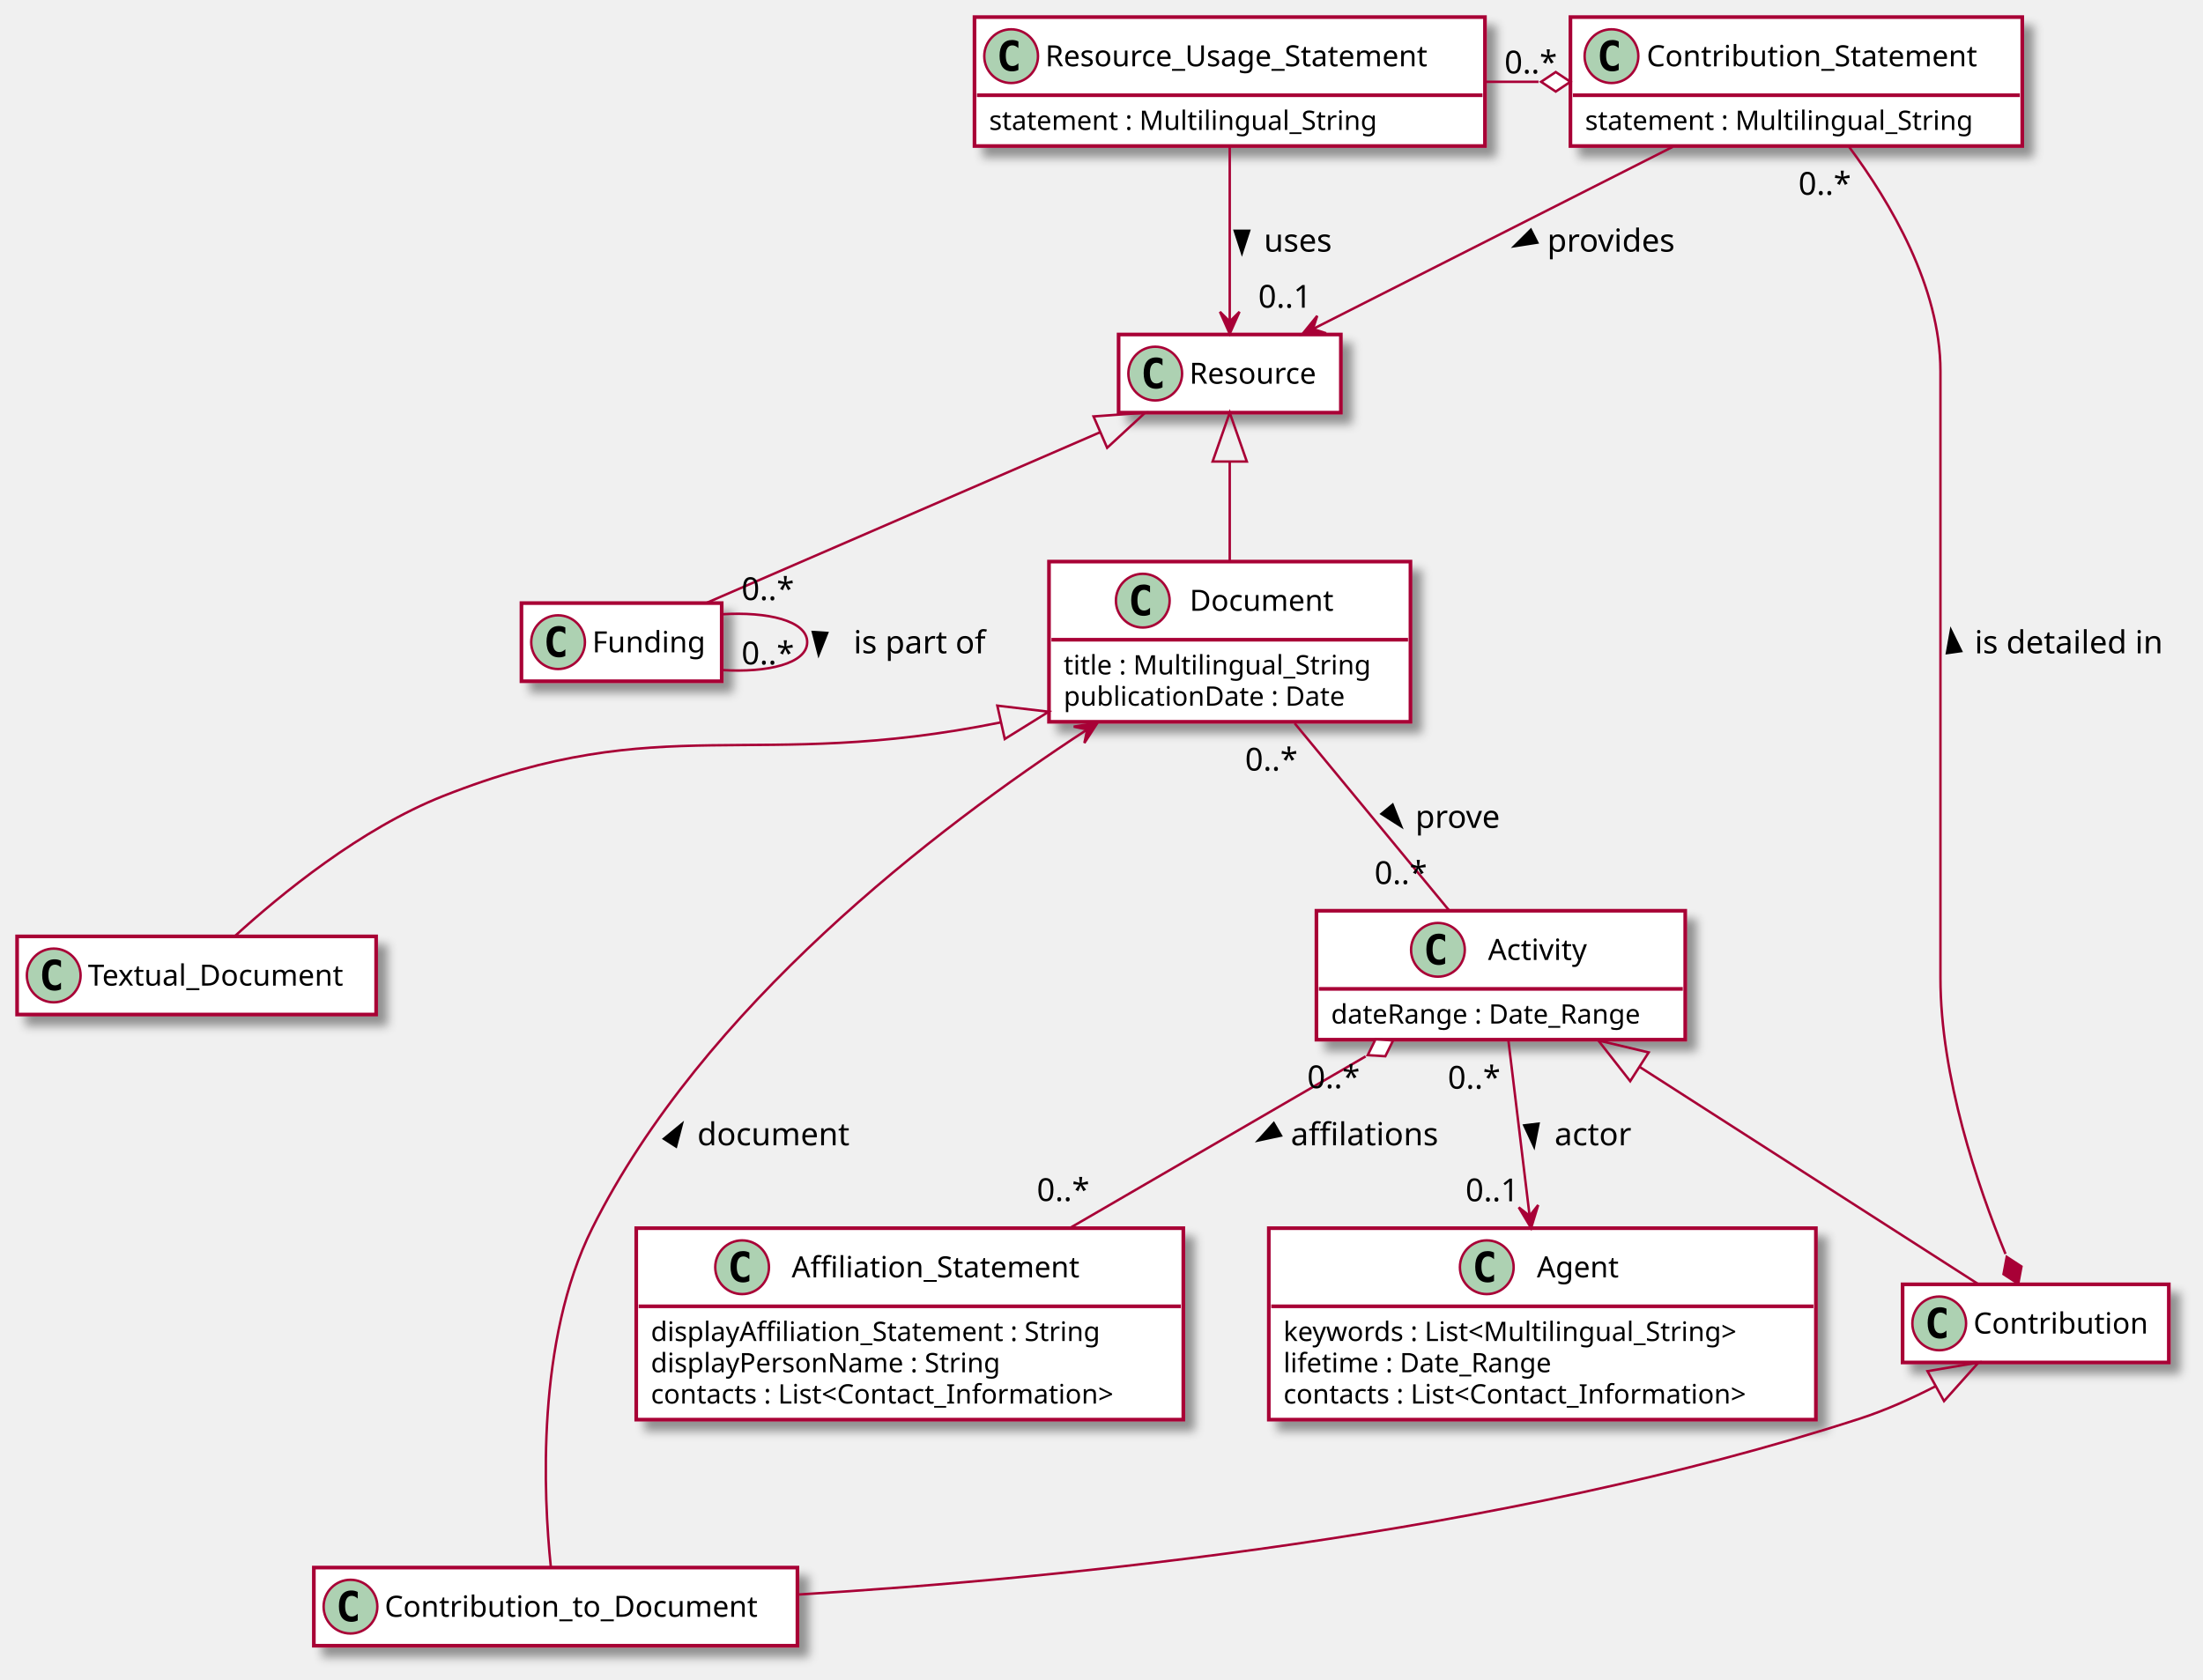
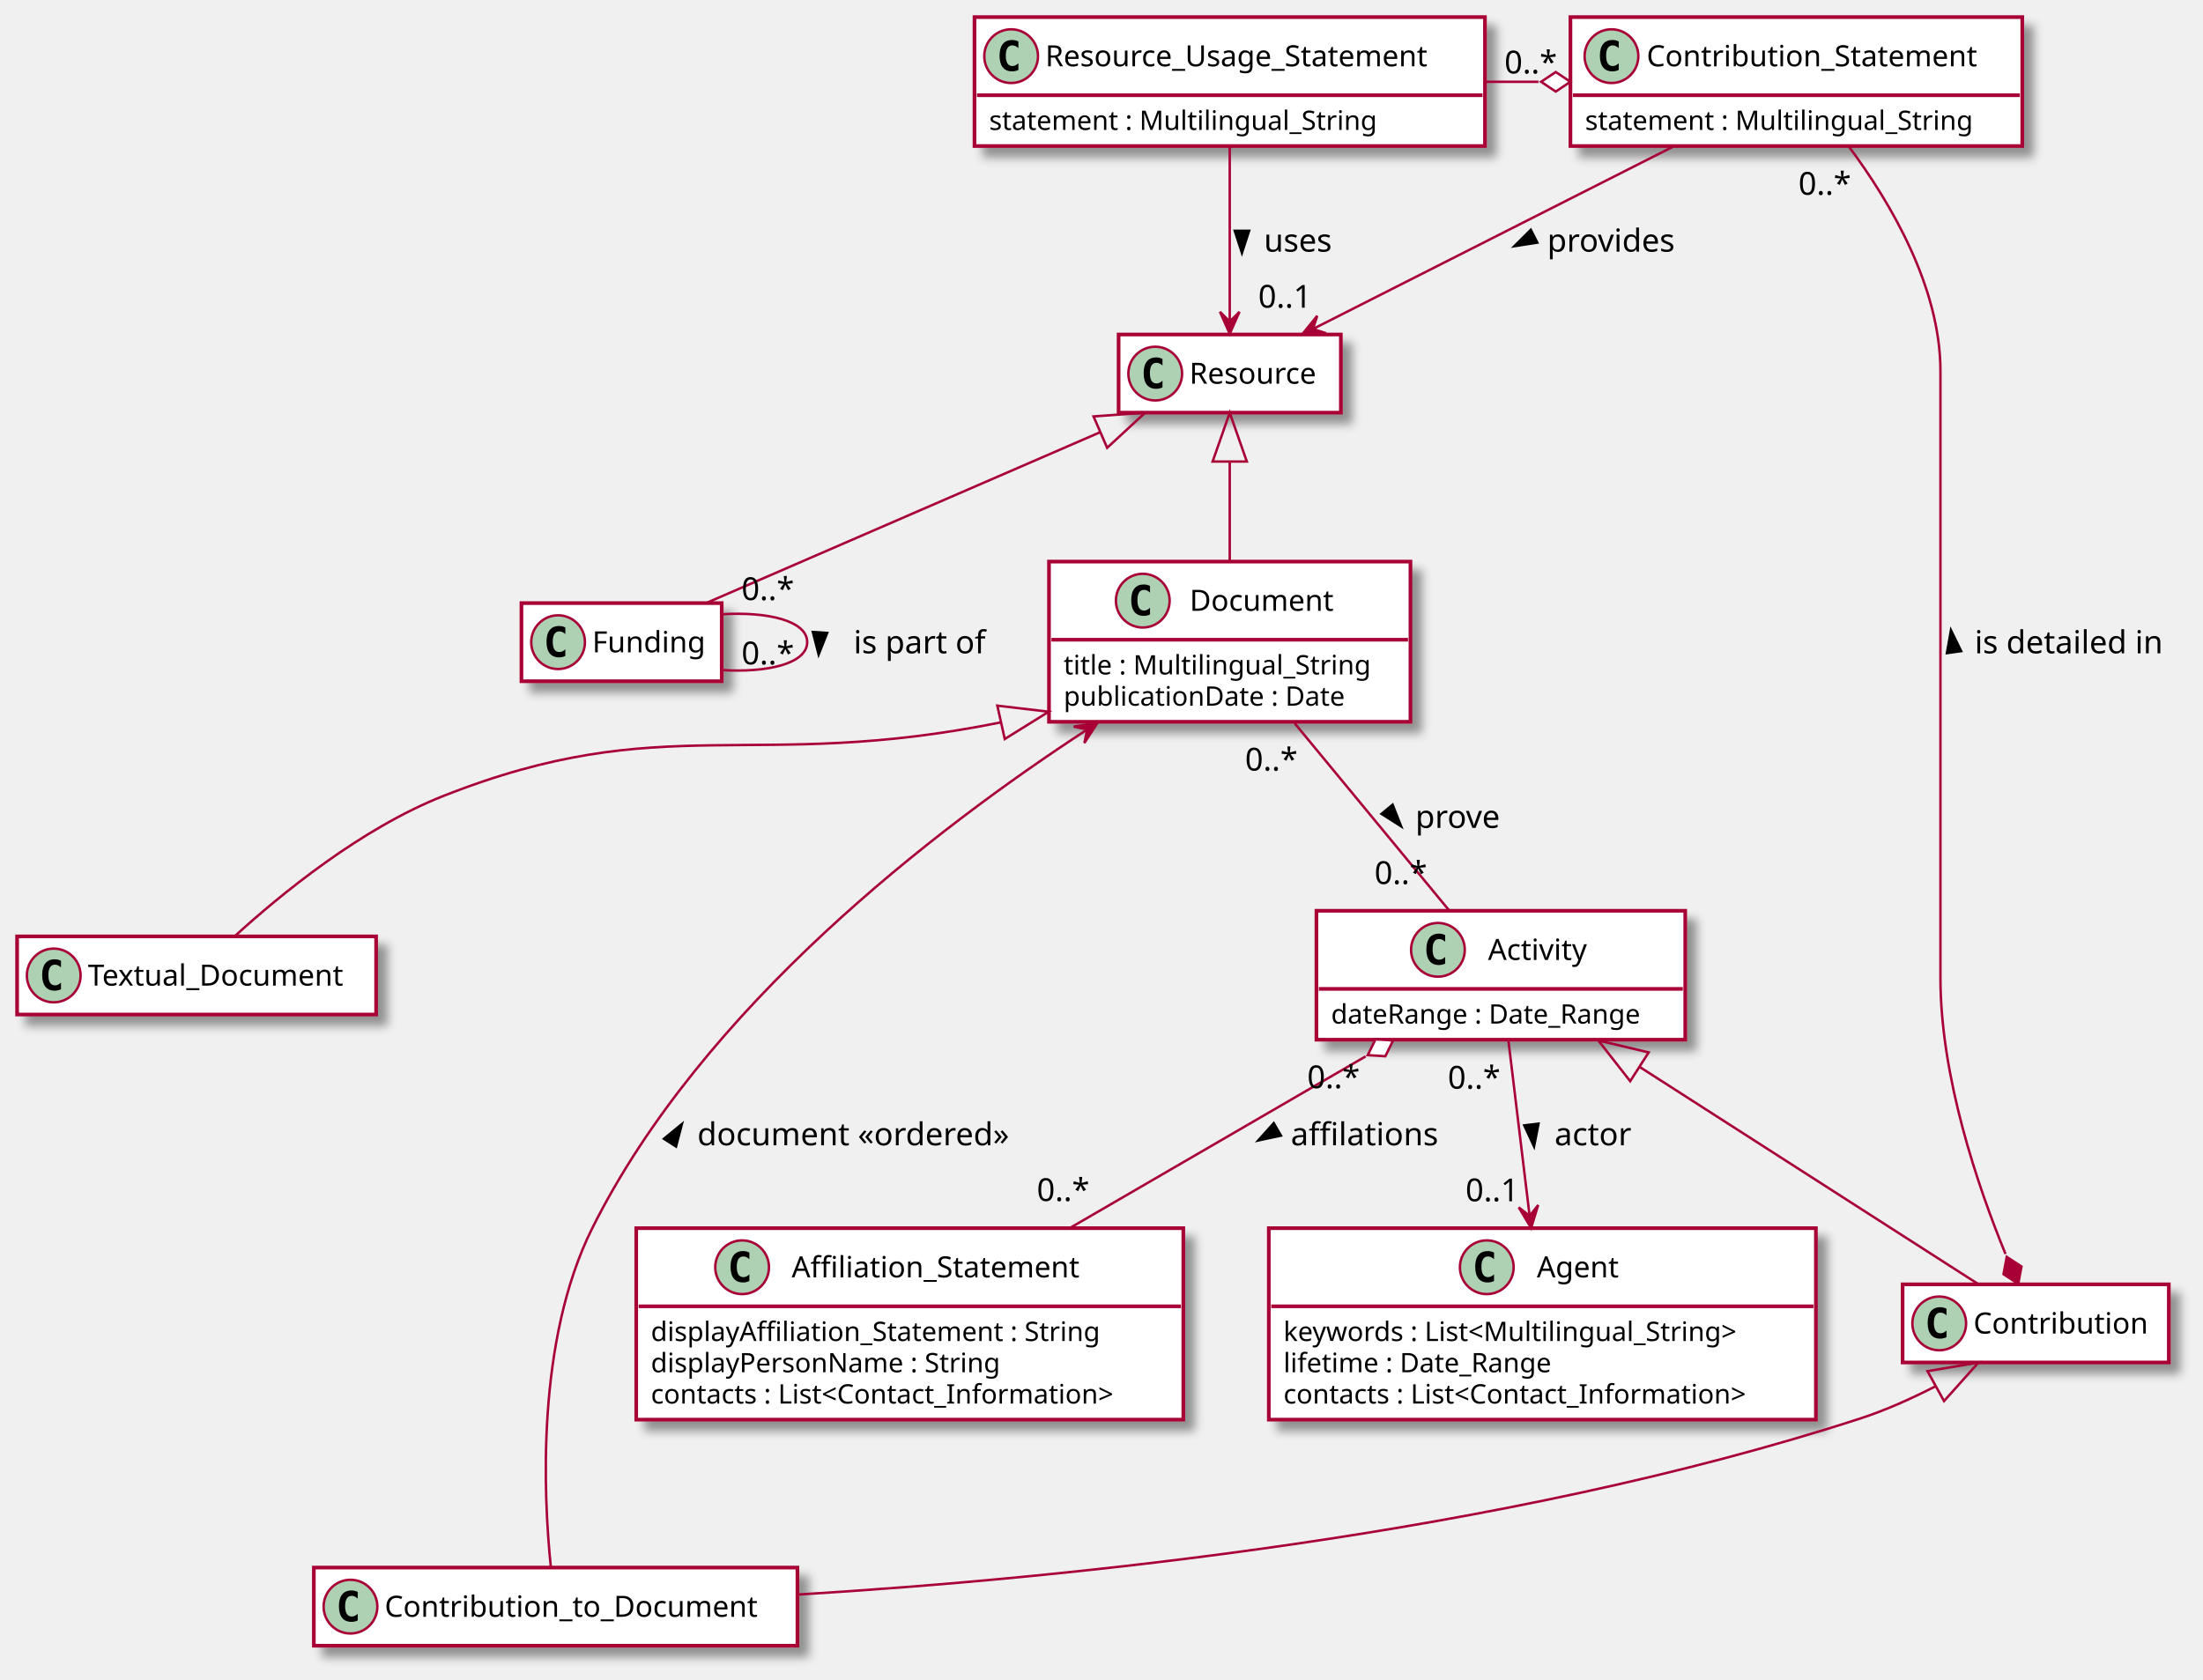
<svg xmlns="http://www.w3.org/2000/svg" contentScriptType="application/ecmascript" contentStyleType="text/css" height="688px" preserveAspectRatio="none" style="width:902px;height:688px;background:#FFFFFF;" version="1.1" viewBox="0 0 902 688" width="902px" zoomAndPan="magnify">
  <defs>
-     <filter height="300%" id="fm8jv81iehz0k" width="300%" x="-1" y="-1">
+     <filter height="300%" id="fmq0c8zum6vxl" width="300%" x="-1" y="-1">
      <feGaussianBlur result="blurOut" stdDeviation="2.0" />
      <feColorMatrix in="blurOut" result="blurOut2" type="matrix" values="0 0 0 0 0 0 0 0 0 0 0 0 0 0 0 0 0 0 .4 0" />
      <feOffset dx="4.0" dy="4.0" in="blurOut2" result="blurOut3" />
      <feBlend in="SourceGraphic" in2="blurOut3" mode="normal" />
    </filter>
  </defs>
  <g>
-     <rect codeLine="10" fill="#FFFFFF" filter="url(#fm8jv81iehz0k)" height="78.414" id="Agent" style="stroke:#A80036;stroke-width:1.5;" width="224" x="519.5" y="503" />
+     <rect codeLine="10" fill="#FFFFFF" filter="url(#fmq0c8zum6vxl)" height="78.414" id="Agent" style="stroke:#A80036;stroke-width:1.5;" width="224" x="519.5" y="503" />
    <ellipse cx="608.75" cy="519" fill="#ADD1B2" rx="11" ry="11" style="stroke:#A80036;stroke-width:1.0;" />
    <path d="M611.719,524.641 Q611.141,524.938 610.5,525.078 Q609.859,525.234 609.156,525.234 Q606.656,525.234 605.328,523.594 Q604.016,521.938 604.016,518.812 Q604.016,515.688 605.328,514.031 Q606.656,512.375 609.156,512.375 Q609.859,512.375 610.5,512.531 Q611.156,512.688 611.719,512.984 L611.719,515.703 Q611.094,515.125 610.5,514.859 Q609.906,514.578 609.281,514.578 Q607.938,514.578 607.25,515.656 Q606.562,516.719 606.562,518.812 Q606.562,520.906 607.25,521.984 Q607.938,523.047 609.281,523.047 Q609.906,523.047 610.5,522.781 Q611.094,522.5 611.719,521.922 L611.719,524.641 Z " fill="#000000" />
    <text fill="#000000" font-family="sans-serif" font-size="12" lengthAdjust="spacing" textLength="37" x="629.25" y="523.154">Agent</text>
    <line style="stroke:#A80036;stroke-width:1.5;" x1="520.5" x2="742.5" y1="535" y2="535" />
    <text fill="#000000" font-family="sans-serif" font-size="11" lengthAdjust="spacing" textLength="207" x="525.5" y="549.21">keywords : List&lt;Multilingual_String&gt;</text>
    <text fill="#000000" font-family="sans-serif" font-size="11" lengthAdjust="spacing" textLength="121" x="525.5" y="562.015">lifetime : Date_Range</text>
    <text fill="#000000" font-family="sans-serif" font-size="11" lengthAdjust="spacing" textLength="212" x="525.5" y="574.82">contacts : List&lt;Contact_Information&gt;</text>
-     <rect codeLine="141" fill="#FFFFFF" filter="url(#fm8jv81iehz0k)" height="52.805" id="Activity" style="stroke:#A80036;stroke-width:1.5;" width="151" x="539" y="373" />
+     <rect codeLine="141" fill="#FFFFFF" filter="url(#fmq0c8zum6vxl)" height="52.805" id="Activity" style="stroke:#A80036;stroke-width:1.5;" width="151" x="539" y="373" />
    <ellipse cx="588.75" cy="389" fill="#ADD1B2" rx="11" ry="11" style="stroke:#A80036;stroke-width:1.0;" />
    <path d="M591.719,394.641 Q591.141,394.938 590.5,395.078 Q589.859,395.234 589.156,395.234 Q586.656,395.234 585.328,393.594 Q584.016,391.938 584.016,388.812 Q584.016,385.688 585.328,384.031 Q586.656,382.375 589.156,382.375 Q589.859,382.375 590.5,382.531 Q591.156,382.688 591.719,382.984 L591.719,385.703 Q591.094,385.125 590.5,384.859 Q589.906,384.578 589.281,384.578 Q587.938,384.578 587.25,385.656 Q586.562,386.719 586.562,388.812 Q586.562,390.906 587.25,391.984 Q587.938,393.047 589.281,393.047 Q589.906,393.047 590.5,392.781 Q591.094,392.5 591.719,391.922 L591.719,394.641 Z " fill="#000000" />
    <text fill="#000000" font-family="sans-serif" font-size="12" lengthAdjust="spacing" textLength="43" x="609.25" y="393.154">Activity</text>
    <line style="stroke:#A80036;stroke-width:1.5;" x1="540" x2="689" y1="405" y2="405" />
    <text fill="#000000" font-family="sans-serif" font-size="11" lengthAdjust="spacing" textLength="139" x="545" y="419.21">dateRange : Date_Range</text>
-     <rect codeLine="254" fill="#FFFFFF" filter="url(#fm8jv81iehz0k)" height="65.609" id="Document" style="stroke:#A80036;stroke-width:1.5;" width="148" x="429.5" y="230" />
+     <rect codeLine="254" fill="#FFFFFF" filter="url(#fmq0c8zum6vxl)" height="65.609" id="Document" style="stroke:#A80036;stroke-width:1.5;" width="148" x="429.5" y="230" />
    <ellipse cx="467.9" cy="246" fill="#ADD1B2" rx="11" ry="11" style="stroke:#A80036;stroke-width:1.0;" />
    <path d="M470.869,251.641 Q470.291,251.938 469.65,252.078 Q469.009,252.234 468.306,252.234 Q465.806,252.234 464.478,250.594 Q463.166,248.938 463.166,245.812 Q463.166,242.688 464.478,241.031 Q465.806,239.375 468.306,239.375 Q469.009,239.375 469.65,239.531 Q470.306,239.688 470.869,239.984 L470.869,242.703 Q470.244,242.125 469.65,241.859 Q469.056,241.578 468.431,241.578 Q467.087,241.578 466.4,242.656 Q465.712,243.719 465.712,245.812 Q465.712,247.906 466.4,248.984 Q467.087,250.047 468.431,250.047 Q469.056,250.047 469.65,249.781 Q470.244,249.5 470.869,248.922 L470.869,251.641 Z " fill="#000000" />
    <text fill="#000000" font-family="sans-serif" font-size="12" lengthAdjust="spacing" textLength="64" x="487.1" y="250.154">Document</text>
    <line style="stroke:#A80036;stroke-width:1.5;" x1="430.5" x2="576.5" y1="262" y2="262" />
    <text fill="#000000" font-family="sans-serif" font-size="11" lengthAdjust="spacing" textLength="136" x="435.5" y="276.21">title : Multilingual_String</text>
    <text fill="#000000" font-family="sans-serif" font-size="11" lengthAdjust="spacing" textLength="125" x="435.5" y="289.015">publicationDate : Date</text>
-     <rect codeLine="184" fill="#FFFFFF" filter="url(#fm8jv81iehz0k)" height="32" id="Contribution" style="stroke:#A80036;stroke-width:1.5;" width="109" x="779" y="526" />
+     <rect codeLine="184" fill="#FFFFFF" filter="url(#fmq0c8zum6vxl)" height="32" id="Contribution" style="stroke:#A80036;stroke-width:1.5;" width="109" x="779" y="526" />
    <ellipse cx="794" cy="542" fill="#ADD1B2" rx="11" ry="11" style="stroke:#A80036;stroke-width:1.0;" />
    <path d="M796.969,547.641 Q796.391,547.938 795.75,548.078 Q795.109,548.234 794.406,548.234 Q791.906,548.234 790.578,546.594 Q789.266,544.938 789.266,541.812 Q789.266,538.688 790.578,537.031 Q791.906,535.375 794.406,535.375 Q795.109,535.375 795.75,535.531 Q796.406,535.688 796.969,535.984 L796.969,538.703 Q796.344,538.125 795.75,537.859 Q795.156,537.578 794.531,537.578 Q793.188,537.578 792.5,538.656 Q791.812,539.719 791.812,541.812 Q791.812,543.906 792.5,544.984 Q793.188,546.047 794.531,546.047 Q795.156,546.047 795.75,545.781 Q796.344,545.5 796.969,544.922 L796.969,547.641 Z " fill="#000000" />
    <text fill="#000000" font-family="sans-serif" font-size="12" lengthAdjust="spacing" textLength="77" x="808" y="546.154">Contribution</text>
-     <rect codeLine="339" fill="#FFFFFF" filter="url(#fm8jv81iehz0k)" height="52.805" id="Contribution_Statement" style="stroke:#A80036;stroke-width:1.5;" width="185" x="643" y="7" />
+     <rect codeLine="339" fill="#FFFFFF" filter="url(#fmq0c8zum6vxl)" height="52.805" id="Contribution_Statement" style="stroke:#A80036;stroke-width:1.5;" width="185" x="643" y="7" />
    <ellipse cx="659.8" cy="23" fill="#ADD1B2" rx="11" ry="11" style="stroke:#A80036;stroke-width:1.0;" />
    <path d="M662.769,28.641 Q662.191,28.938 661.55,29.078 Q660.909,29.234 660.206,29.234 Q657.706,29.234 656.378,27.594 Q655.066,25.938 655.066,22.812 Q655.066,19.688 656.378,18.031 Q657.706,16.375 660.206,16.375 Q660.909,16.375 661.55,16.531 Q662.206,16.688 662.769,16.984 L662.769,19.703 Q662.144,19.125 661.55,18.859 Q660.956,18.578 660.331,18.578 Q658.987,18.578 658.3,19.656 Q657.612,20.719 657.612,22.812 Q657.612,24.906 658.3,25.984 Q658.987,27.047 660.331,27.047 Q660.956,27.047 661.55,26.781 Q662.144,26.5 662.769,25.922 L662.769,28.641 Z " fill="#000000" />
    <text fill="#000000" font-family="sans-serif" font-size="12" lengthAdjust="spacing" textLength="149" x="674.2" y="27.154">Contribution_Statement</text>
    <line style="stroke:#A80036;stroke-width:1.5;" x1="644" x2="827" y1="39" y2="39" />
    <text fill="#000000" font-family="sans-serif" font-size="11" lengthAdjust="spacing" textLength="173" x="649" y="53.21">statement : Multilingual_String</text>
-     <rect codeLine="236" fill="#FFFFFF" filter="url(#fm8jv81iehz0k)" height="32" id="Resource" style="stroke:#A80036;stroke-width:1.5;" width="91" x="458" y="137" />
+     <rect codeLine="236" fill="#FFFFFF" filter="url(#fmq0c8zum6vxl)" height="32" id="Resource" style="stroke:#A80036;stroke-width:1.5;" width="91" x="458" y="137" />
    <ellipse cx="473" cy="153" fill="#ADD1B2" rx="11" ry="11" style="stroke:#A80036;stroke-width:1.0;" />
    <path d="M475.969,158.641 Q475.391,158.938 474.75,159.078 Q474.109,159.234 473.406,159.234 Q470.906,159.234 469.578,157.594 Q468.266,155.938 468.266,152.812 Q468.266,149.688 469.578,148.031 Q470.906,146.375 473.406,146.375 Q474.109,146.375 474.75,146.531 Q475.406,146.688 475.969,146.984 L475.969,149.703 Q475.344,149.125 474.75,148.859 Q474.156,148.578 473.531,148.578 Q472.188,148.578 471.5,149.656 Q470.812,150.719 470.812,152.812 Q470.812,154.906 471.5,155.984 Q472.188,157.047 473.531,157.047 Q474.156,157.047 474.75,156.781 Q475.344,156.5 475.969,155.922 L475.969,158.641 Z " fill="#000000" />
    <text fill="#000000" font-family="sans-serif" font-size="12" lengthAdjust="spacing" textLength="59" x="487" y="157.154">Resource</text>
-     <rect codeLine="202" fill="#FFFFFF" filter="url(#fm8jv81iehz0k)" height="32" id="Contribution_to_Document" style="stroke:#A80036;stroke-width:1.5;" width="198" x="128.5" y="642" />
+     <rect codeLine="202" fill="#FFFFFF" filter="url(#fmq0c8zum6vxl)" height="32" id="Contribution_to_Document" style="stroke:#A80036;stroke-width:1.5;" width="198" x="128.5" y="642" />
    <ellipse cx="143.5" cy="658" fill="#ADD1B2" rx="11" ry="11" style="stroke:#A80036;stroke-width:1.0;" />
    <path d="M146.469,663.641 Q145.891,663.938 145.25,664.078 Q144.609,664.234 143.906,664.234 Q141.406,664.234 140.078,662.594 Q138.766,660.938 138.766,657.812 Q138.766,654.688 140.078,653.031 Q141.406,651.375 143.906,651.375 Q144.609,651.375 145.25,651.531 Q145.906,651.688 146.469,651.984 L146.469,654.703 Q145.844,654.125 145.25,653.859 Q144.656,653.578 144.031,653.578 Q142.688,653.578 142,654.656 Q141.312,655.719 141.312,657.812 Q141.312,659.906 142,660.984 Q142.688,662.047 144.031,662.047 Q144.656,662.047 145.25,661.781 Q145.844,661.5 146.469,660.922 L146.469,663.641 Z " fill="#000000" />
    <text fill="#000000" font-family="sans-serif" font-size="12" lengthAdjust="spacing" textLength="166" x="157.5" y="662.154">Contribution_to_Document</text>
-     <rect codeLine="261" fill="#FFFFFF" filter="url(#fm8jv81iehz0k)" height="32" id="Textual_Document" style="stroke:#A80036;stroke-width:1.5;" width="147" x="7" y="383.5" />
+     <rect codeLine="261" fill="#FFFFFF" filter="url(#fmq0c8zum6vxl)" height="32" id="Textual_Document" style="stroke:#A80036;stroke-width:1.5;" width="147" x="7" y="383.5" />
    <ellipse cx="22" cy="399.5" fill="#ADD1B2" rx="11" ry="11" style="stroke:#A80036;stroke-width:1.0;" />
    <path d="M24.969,405.141 Q24.391,405.438 23.75,405.578 Q23.109,405.734 22.406,405.734 Q19.906,405.734 18.578,404.094 Q17.266,402.438 17.266,399.312 Q17.266,396.188 18.578,394.531 Q19.906,392.875 22.406,392.875 Q23.109,392.875 23.75,393.031 Q24.406,393.188 24.969,393.484 L24.969,396.203 Q24.344,395.625 23.75,395.359 Q23.156,395.078 22.531,395.078 Q21.188,395.078 20.5,396.156 Q19.812,397.219 19.812,399.312 Q19.812,401.406 20.5,402.484 Q21.188,403.547 22.531,403.547 Q23.156,403.547 23.75,403.281 Q24.344,403 24.969,402.422 L24.969,405.141 Z " fill="#000000" />
    <text fill="#000000" font-family="sans-serif" font-size="12" lengthAdjust="spacing" textLength="115" x="36" y="403.654">Textual_Document</text>
-     <rect codeLine="433" fill="#FFFFFF" filter="url(#fm8jv81iehz0k)" height="78.414" id="Affiliation_Statement" style="stroke:#A80036;stroke-width:1.5;" width="224" x="260.5" y="503" />
+     <rect codeLine="433" fill="#FFFFFF" filter="url(#fmq0c8zum6vxl)" height="78.414" id="Affiliation_Statement" style="stroke:#A80036;stroke-width:1.5;" width="224" x="260.5" y="503" />
    <ellipse cx="303.85" cy="519" fill="#ADD1B2" rx="11" ry="11" style="stroke:#A80036;stroke-width:1.0;" />
    <path d="M306.819,524.641 Q306.241,524.938 305.6,525.078 Q304.959,525.234 304.256,525.234 Q301.756,525.234 300.428,523.594 Q299.116,521.938 299.116,518.812 Q299.116,515.688 300.428,514.031 Q301.756,512.375 304.256,512.375 Q304.959,512.375 305.6,512.531 Q306.256,512.688 306.819,512.984 L306.819,515.703 Q306.194,515.125 305.6,514.859 Q305.006,514.578 304.381,514.578 Q303.038,514.578 302.35,515.656 Q301.663,516.719 301.663,518.812 Q301.663,520.906 302.35,521.984 Q303.038,523.047 304.381,523.047 Q305.006,523.047 305.6,522.781 Q306.194,522.5 306.819,521.922 L306.819,524.641 Z " fill="#000000" />
    <text fill="#000000" font-family="sans-serif" font-size="12" lengthAdjust="spacing" textLength="129" x="324.15" y="523.154">Affiliation_Statement</text>
    <line style="stroke:#A80036;stroke-width:1.5;" x1="261.5" x2="483.5" y1="535" y2="535" />
    <text fill="#000000" font-family="sans-serif" font-size="11" lengthAdjust="spacing" textLength="203" x="266.5" y="549.21">displayAffiliation_Statement : String</text>
    <text fill="#000000" font-family="sans-serif" font-size="11" lengthAdjust="spacing" textLength="159" x="266.5" y="562.015">displayPersonName : String</text>
    <text fill="#000000" font-family="sans-serif" font-size="11" lengthAdjust="spacing" textLength="212" x="266.5" y="574.82">contacts : List&lt;Contact_Information&gt;</text>
-     <rect codeLine="241" fill="#FFFFFF" filter="url(#fm8jv81iehz0k)" height="32" id="Funding" style="stroke:#A80036;stroke-width:1.5;" width="82" x="213.5" y="247" />
+     <rect codeLine="241" fill="#FFFFFF" filter="url(#fmq0c8zum6vxl)" height="32" id="Funding" style="stroke:#A80036;stroke-width:1.5;" width="82" x="213.5" y="247" />
    <ellipse cx="228.5" cy="263" fill="#ADD1B2" rx="11" ry="11" style="stroke:#A80036;stroke-width:1.0;" />
    <path d="M231.469,268.641 Q230.891,268.938 230.25,269.078 Q229.609,269.234 228.906,269.234 Q226.406,269.234 225.078,267.594 Q223.766,265.938 223.766,262.812 Q223.766,259.688 225.078,258.031 Q226.406,256.375 228.906,256.375 Q229.609,256.375 230.25,256.531 Q230.906,256.688 231.469,256.984 L231.469,259.703 Q230.844,259.125 230.25,258.859 Q229.656,258.578 229.031,258.578 Q227.688,258.578 227,259.656 Q226.312,260.719 226.312,262.812 Q226.312,264.906 227,265.984 Q227.688,267.047 229.031,267.047 Q229.656,267.047 230.25,266.781 Q230.844,266.5 231.469,265.922 L231.469,268.641 Z " fill="#000000" />
    <text fill="#000000" font-family="sans-serif" font-size="12" lengthAdjust="spacing" textLength="50" x="242.5" y="267.154">Funding</text>
-     <rect codeLine="345" fill="#FFFFFF" filter="url(#fm8jv81iehz0k)" height="52.805" id="Resource_Usage_Statement" style="stroke:#A80036;stroke-width:1.5;" width="209" x="399" y="7" />
+     <rect codeLine="345" fill="#FFFFFF" filter="url(#fmq0c8zum6vxl)" height="52.805" id="Resource_Usage_Statement" style="stroke:#A80036;stroke-width:1.5;" width="209" x="399" y="7" />
    <ellipse cx="414" cy="23" fill="#ADD1B2" rx="11" ry="11" style="stroke:#A80036;stroke-width:1.0;" />
    <path d="M416.969,28.641 Q416.391,28.938 415.75,29.078 Q415.109,29.234 414.406,29.234 Q411.906,29.234 410.578,27.594 Q409.266,25.938 409.266,22.812 Q409.266,19.688 410.578,18.031 Q411.906,16.375 414.406,16.375 Q415.109,16.375 415.75,16.531 Q416.406,16.688 416.969,16.984 L416.969,19.703 Q416.344,19.125 415.75,18.859 Q415.156,18.578 414.531,18.578 Q413.188,18.578 412.5,19.656 Q411.812,20.719 411.812,22.812 Q411.812,24.906 412.5,25.984 Q413.188,27.047 414.531,27.047 Q415.156,27.047 415.75,26.781 Q416.344,26.5 416.969,25.922 L416.969,28.641 Z " fill="#000000" />
    <text fill="#000000" font-family="sans-serif" font-size="12" lengthAdjust="spacing" textLength="177" x="428" y="27.154">Resource_Usage_Statement</text>
    <line style="stroke:#A80036;stroke-width:1.5;" x1="400" x2="607" y1="39" y2="39" />
    <text fill="#000000" font-family="sans-serif" font-size="11" lengthAdjust="spacing" textLength="173" x="405" y="53.21">statement : Multilingual_String</text>
    <path codeLine="220" d="M530.09,296.22 C549.46,319.69 575.34,351.06 593.32,372.84 " fill="none" id="Document-Activity" style="stroke:#A80036;stroke-width:1.0;" />
    <polygon fill="#000000" points="573.683,338.423,570.192,329.576,565.659,333.317,573.683,338.423" style="stroke:#000000;stroke-width:1.0;" />
    <text fill="#000000" font-family="sans-serif" font-size="13" lengthAdjust="spacing" textLength="36" x="579.5" y="339.067">prove</text>
    <text fill="#000000" font-family="sans-serif" font-size="13" lengthAdjust="spacing" textLength="23" x="509.778" y="315.587">0..*</text>
    <text fill="#000000" font-family="sans-serif" font-size="13" lengthAdjust="spacing" textLength="23" x="562.763" y="362.045">0..*</text>
    <path codeLine="226" d="M617.62,426.27 C620.03,446.23 623.43,474.33 626.26,497.72 " fill="none" id="Activity-to-Agent" style="stroke:#A80036;stroke-width:1.0;" />
    <polygon fill="#A80036" points="626.9,502.94,629.79,493.525,626.299,497.976,621.847,494.486,626.9,502.94" style="stroke:#A80036;stroke-width:1.0;" />
    <polygon fill="#000000" points="628.1,469.53,629.932,460.198,624.097,460.903,628.1,469.53" style="stroke:#000000;stroke-width:1.0;" />
    <text fill="#000000" font-family="sans-serif" font-size="13" lengthAdjust="spacing" textLength="33" x="636.5" y="469.067">actor</text>
    <text fill="#000000" font-family="sans-serif" font-size="13" lengthAdjust="spacing" textLength="23" x="592.787" y="445.869">0..*</text>
    <text fill="#000000" font-family="sans-serif" font-size="13" lengthAdjust="spacing" textLength="24" x="600.047" y="491.98">0..1</text>
    <path codeLine="189" d="M671.45,437.03 C716.54,465.96 777.22,504.89 810.05,525.95 " fill="none" id="Activity-backto-Contribution" style="stroke:#A80036;stroke-width:1.0;" />
    <polygon fill="none" points="667.47,442.8,654.41,426.11,675.03,431.01,667.47,442.8" style="stroke:#A80036;stroke-width:1.0;" />
    <path codeLine="577" d="M684.87,60.14 C640.29,82.72 576.57,114.99 537.73,134.66 " fill="none" id="Contribution_Statement-to-Resource" style="stroke:#A80036;stroke-width:1.0;" />
    <polygon fill="#A80036" points="533.12,137,542.955,136.477,537.575,134.73,539.323,129.35,533.12,137" style="stroke:#A80036;stroke-width:1.0;" />
    <polygon fill="#000000" points="620.039,100.826,629.437,99.361,626.781,94.117,620.039,100.826" style="stroke:#000000;stroke-width:1.0;" />
    <text fill="#000000" font-family="sans-serif" font-size="13" lengthAdjust="spacing" textLength="54" x="633.5" y="103.067">provides</text>
    <text fill="#000000" font-family="sans-serif" font-size="13" lengthAdjust="spacing" textLength="24" x="515.177" y="126.012">0..1</text>
    <path codeLine="207" d="M792.46,567.76 C782.6,572.82 771.91,577.63 761.5,581 C614.74,628.58 435.72,646.39 326.73,653.05 " fill="none" id="Contribution-backto-Contribution_to_Document" style="stroke:#A80036;stroke-width:1.0;" />
    <polygon fill="none" points="789.2,561.56,810.09,558.01,795.97,573.81,789.2,561.56" style="stroke:#A80036;stroke-width:1.0;" />
    <path codeLine="561" d="M225.52,641.59 C222.54,612.7 219.45,549.14 242.5,503 C287.74,412.42 382.89,339.42 444.95,298.9 " fill="none" id="Contribution_to_Document-to-Document" style="stroke:#A80036;stroke-width:1.0;" />
    <polygon fill="#A80036" points="449.36,296.04,439.634,297.589,445.167,298.764,443.992,304.297,449.36,296.04" style="stroke:#A80036;stroke-width:1.0;" />
    <polygon fill="#000000" points="279.196,460.356,271.844,466.388,276.794,469.558,279.196,460.356" style="stroke:#000000;stroke-width:1.0;" />
-     <text fill="#000000" font-family="sans-serif" font-size="13" lengthAdjust="spacing" textLength="65" x="285.5" y="469.067">document</text>
+     <text fill="#000000" font-family="sans-serif" font-size="13" lengthAdjust="spacing" textLength="135" x="285.5" y="469.067">document «ordered»</text>
    <path codeLine="557" d="M821.13,513.55 C809.7,485.67 794.5,440.96 794.5,400.5 C794.5,152 794.5,152 794.5,152 C794.5,117.53 773.97,82.85 757.13,60.19 " fill="none" id="Contribution-backto-Contribution_Statement" style="stroke:#A80036;stroke-width:1.0;" />
    <polygon fill="#A80036" points="826.35,525.79,827.675,518.702,821.642,514.752,820.317,521.84,826.35,525.79" style="stroke:#A80036;stroke-width:1.0;" />
    <polygon fill="#000000" points="798.801,258.115,797.155,267.483,802.976,266.661,798.801,258.115" style="stroke:#000000;stroke-width:1.0;" />
    <text fill="#000000" font-family="sans-serif" font-size="13" lengthAdjust="spacing" textLength="80" x="808.5" y="267.567">is detailed in</text>
    <text fill="#000000" font-family="sans-serif" font-size="13" lengthAdjust="spacing" textLength="23" x="736.346" y="79.772">0..*</text>
    <path codeLine="266" d="M409.86,295.83 C307.66,316.52 272.25,290.19 181.5,326 C147.77,339.31 114.81,366.37 96.14,383.41 " fill="none" id="Document-backto-Textual_Document" style="stroke:#A80036;stroke-width:1.0;" />
    <polygon fill="none" points="408.34,289,429.39,291.48,411.39,302.66,408.34,289" style="stroke:#A80036;stroke-width:1.0;" />
    <path codeLine="553" d="M559.13,432.65 C523.15,453.53 476.07,480.87 438.2,502.85 " fill="none" id="Activity-backto-Affiliation_Statement" style="stroke:#A80036;stroke-width:1.0;" />
    <polygon fill="#FFFFFF" points="570.39,426.11,563.193,425.664,560.013,432.136,567.21,432.582,570.39,426.11" style="stroke:#A80036;stroke-width:1.0;" />
    <polygon fill="#000000" points="515.176,467.077,524.474,465.077,521.523,459.994,515.176,467.077" style="stroke:#000000;stroke-width:1.0;" />
    <text fill="#000000" font-family="sans-serif" font-size="13" lengthAdjust="spacing" textLength="61" x="528.5" y="469.067">affilations</text>
    <text fill="#000000" font-family="sans-serif" font-size="13" lengthAdjust="spacing" textLength="23" x="535.225" y="445.674">0..*</text>
    <text fill="#000000" font-family="sans-serif" font-size="13" lengthAdjust="spacing" textLength="23" x="424.516" y="491.875">0..*</text>
    <path codeLine="250" d="M503.5,189.33 C503.5,202.37 503.5,217.06 503.5,229.81 " fill="none" id="Resource-backto-Document" style="stroke:#A80036;stroke-width:1.0;" />
    <polygon fill="none" points="496.5,189.02,503.5,169.02,510.5,189.02,496.5,189.02" style="stroke:#A80036;stroke-width:1.0;" />
    <path codeLine="246" d="M450.46,177.01 C401.78,198.12 331.06,228.79 289.23,246.94 " fill="none" id="Resource-backto-Funding" style="stroke:#A80036;stroke-width:1.0;" />
    <polygon fill="none" points="447.74,170.55,468.88,169.02,453.31,183.4,447.74,170.55" style="stroke:#A80036;stroke-width:1.0;" />
    <path codeLine="293" d="M295.55,251.58 C314.25,250.41 330.5,254.22 330.5,263 C330.5,271.78 314.25,275.59 295.55,274.42 " fill="none" id="Funding-Funding" style="stroke:#A80036;stroke-width:1.0;" />
    <polygon fill="#000000" points="335.188,268.057,338.686,259.213,332.819,258.846,335.188,268.057" style="stroke:#000000;stroke-width:1.0;" />
    <text fill="#000000" font-family="sans-serif" font-size="13" lengthAdjust="spacing" textLength="56" x="349.5" y="267.567">is part of</text>
    <text fill="#000000" font-family="sans-serif" font-size="13" lengthAdjust="spacing" textLength="23" x="303.597" y="245.76">0..*</text>
    <text fill="#000000" font-family="sans-serif" font-size="13" lengthAdjust="spacing" textLength="23" x="303.597" y="272.097">0..*</text>
    <path codeLine="581" d="M503.5,60.29 C503.5,81.74 503.5,111.87 503.5,131.66 " fill="none" id="Resource_Usage_Statement-to-Resource" style="stroke:#A80036;stroke-width:1.0;" />
    <polygon fill="#A80036" points="503.5,136.7,507.5,127.7,503.5,131.7,499.5,127.7,503.5,136.7" style="stroke:#A80036;stroke-width:1.0;" />
    <polygon fill="#000000" points="508.5,103.566,511.439,94.521,505.561,94.521,508.5,103.566" style="stroke:#000000;stroke-width:1.0;" />
    <text fill="#000000" font-family="sans-serif" font-size="13" lengthAdjust="spacing" textLength="30" x="517.5" y="103.067">uses</text>
    <path codeLine="585" d="M608.17,33.5 C615.43,33.5 622.68,33.5 629.93,33.5 " fill="none" id="Resource_Usage_Statement-to-Contribution_Statement" style="stroke:#A80036;stroke-width:1.0;" />
    <polygon fill="#FFFFFF" points="642.99,33.5,636.99,29.5,630.99,33.5,636.99,37.5,642.99,33.5" style="stroke:#A80036;stroke-width:1.0;" />
    <text fill="#000000" font-family="sans-serif" font-size="13" lengthAdjust="spacing" textLength="23" x="615.975" y="30.074">0..*</text>
  </g>
</svg>
